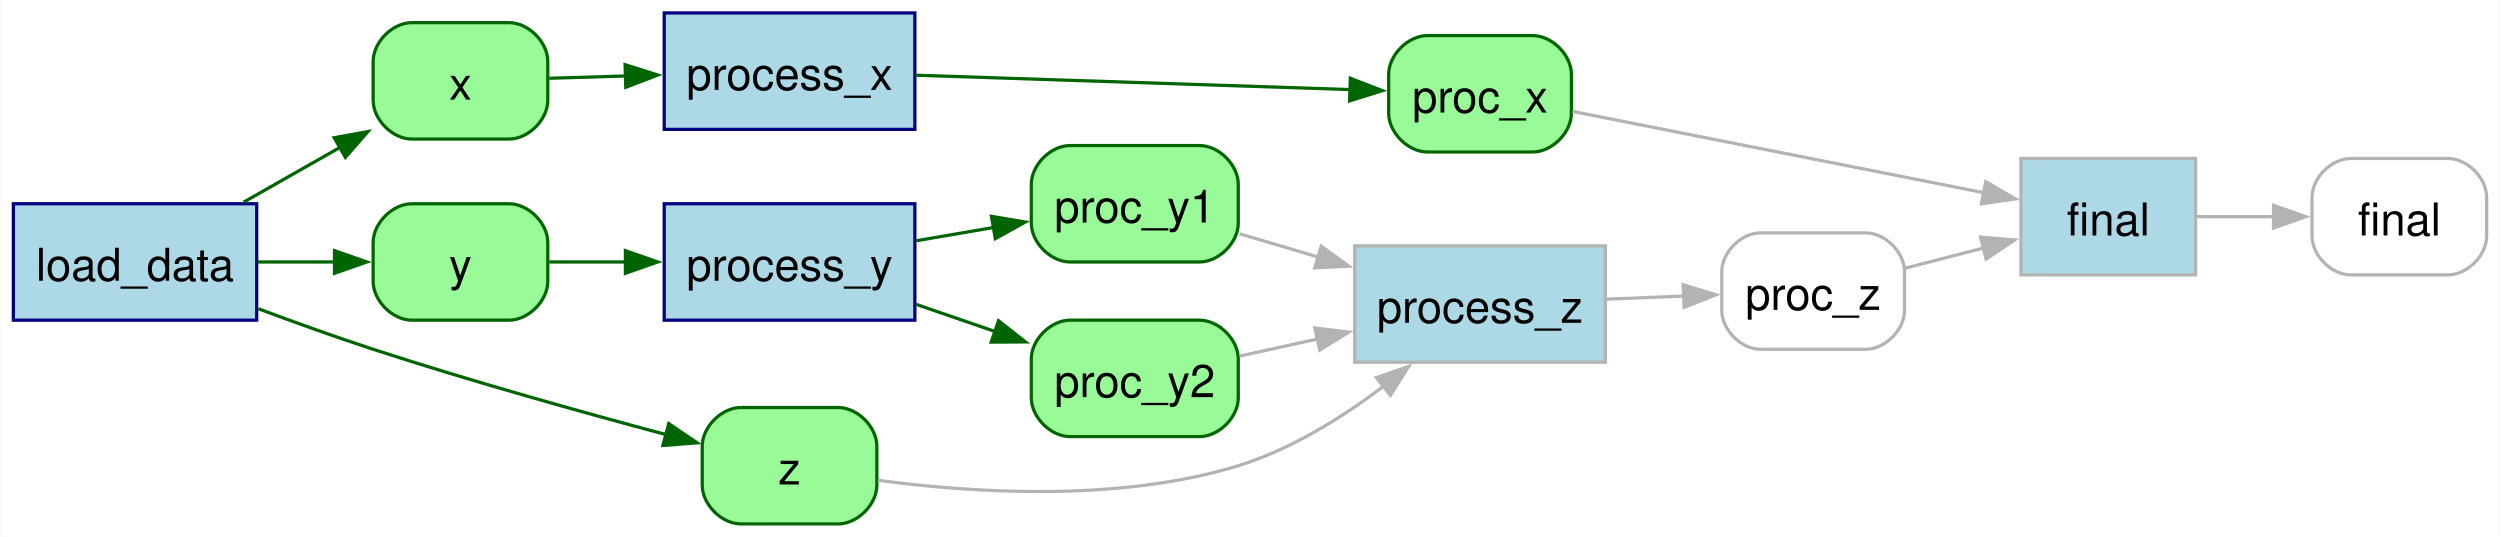
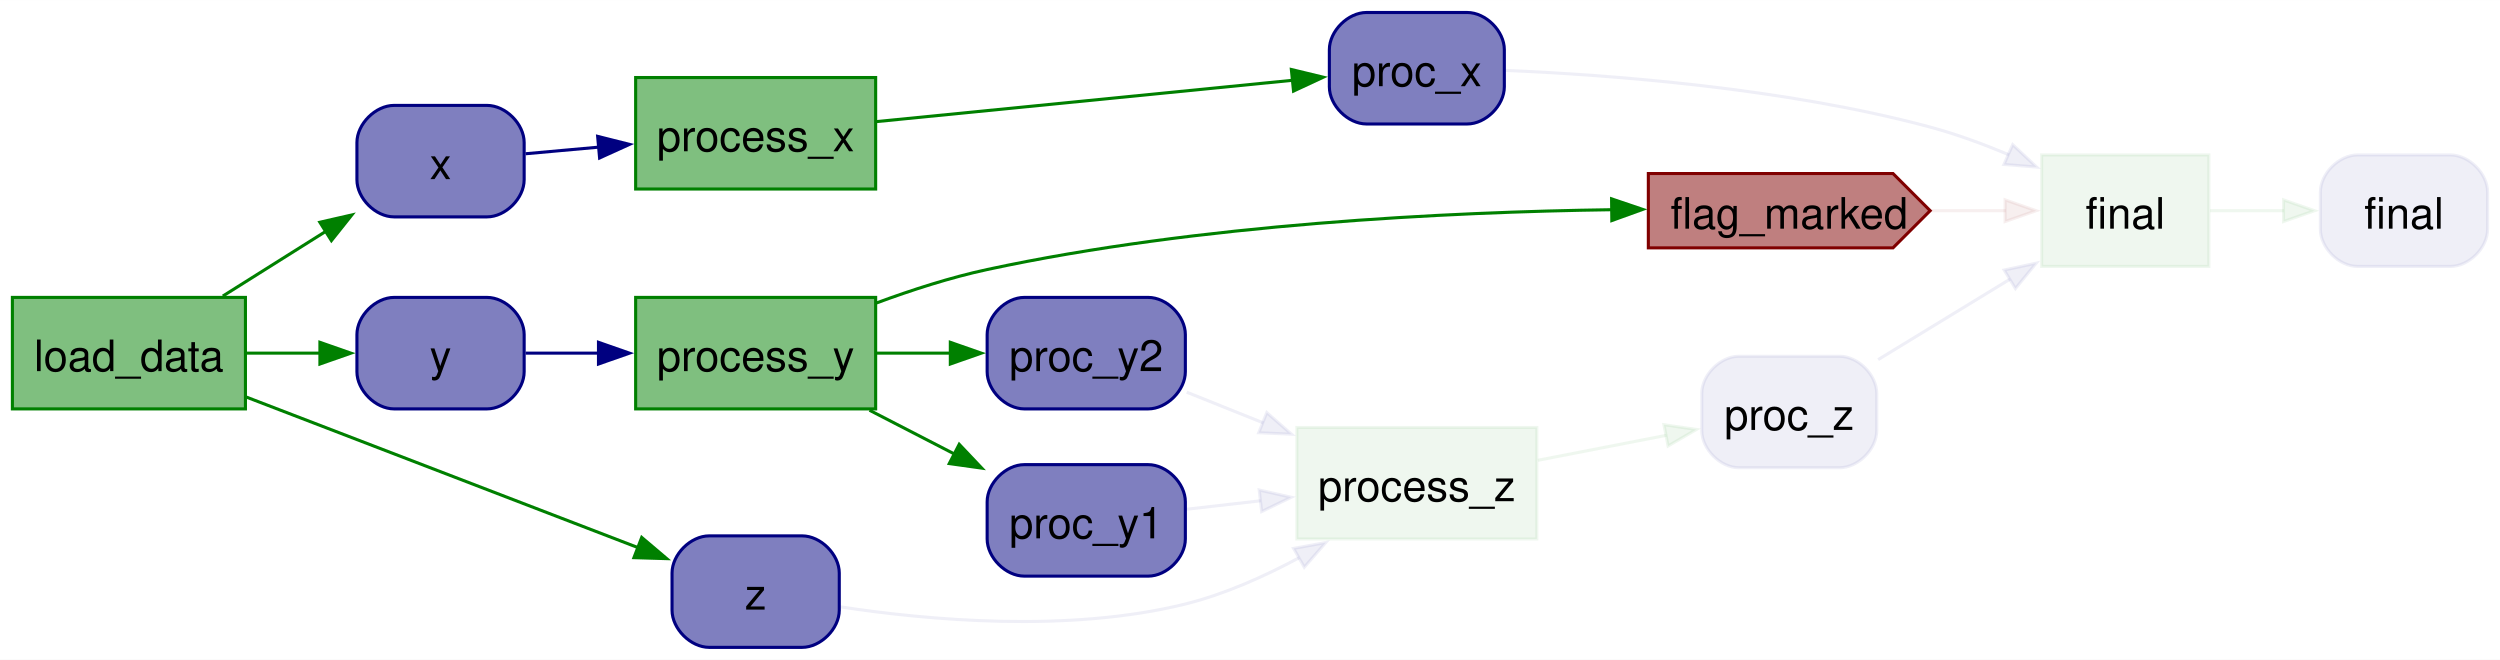
- <svg xmlns="http://www.w3.org/2000/svg" width="773pt" height="166pt" viewBox="0.00 0.00 772.75 166.00">
-   <g id="graph0" class="graph" transform="scale(1 1) rotate(0) translate(4 162)">
-     <polygon fill="white" stroke="none" points="-4,4 -4,-162 768.75,-162 768.75,4 -4,4" />
+ <svg xmlns="http://www.w3.org/2000/svg" width="807pt" height="213pt" viewBox="0.00 0.00 807.25 213.00">
+   <g id="graph0" class="graph" transform="scale(1 1) rotate(0) translate(4 209)">
+     <polygon fill="white" stroke="none" points="-4,4 -4,-209 803.25,-209 803.25,4 -4,4" />
    <g id="node1" class="node">
-       <polygon fill="lightblue" stroke="navy" points="75.25,-99 0,-99 0,-63 75.25,-63 75.25,-99" />
-       <text text-anchor="middle" x="37.62" y="-75.2" font-family="Helvetica,sans-Serif" font-size="14.00">load_data</text>
+       <polygon fill="#008000" fill-opacity="0.502" stroke="#008000" points="75.25,-113 0,-113 0,-77 75.25,-77 75.25,-113" />
+       <text text-anchor="middle" x="37.62" y="-89.2" font-family="Helvetica,sans-Serif" font-size="14.00">load_data</text>
    </g>
    <g id="node2" class="node">
-       <path fill="palegreen" stroke="darkgreen" d="M153.25,-155C153.25,-155 123.25,-155 123.25,-155 117.25,-155 111.25,-149 111.25,-143 111.25,-143 111.25,-131 111.25,-131 111.25,-125 117.25,-119 123.25,-119 123.25,-119 153.25,-119 153.25,-119 159.25,-119 165.25,-125 165.25,-131 165.25,-131 165.25,-143 165.25,-143 165.25,-149 159.25,-155 153.25,-155" />
-       <text text-anchor="middle" x="138.25" y="-131.2" font-family="Helvetica,sans-Serif" font-size="14.00">x</text>
+       <path fill="#000080" fill-opacity="0.502" stroke="#000080" d="M153.25,-175C153.25,-175 123.25,-175 123.25,-175 117.25,-175 111.25,-169 111.25,-163 111.25,-163 111.25,-151 111.25,-151 111.25,-145 117.25,-139 123.25,-139 123.25,-139 153.25,-139 153.25,-139 159.25,-139 165.25,-145 165.25,-151 165.25,-151 165.25,-163 165.25,-163 165.25,-169 159.25,-175 153.25,-175" />
+       <text text-anchor="middle" x="138.25" y="-151.2" font-family="Helvetica,sans-Serif" font-size="14.00">x</text>
    </g>
    <g id="edge1" class="edge">
-       <path fill="none" stroke="darkgreen" d="M71.19,-99.49C80.77,-104.93 91.3,-110.91 101.09,-116.47" />
-       <polygon fill="darkgreen" stroke="darkgreen" points="99.21,-119.43 109.63,-121.32 102.67,-113.34 99.21,-119.43" />
+       <path fill="none" stroke="#008000" d="M67.95,-113.43C78.38,-119.99 90.25,-127.46 101.19,-134.33" />
+       <polygon fill="#008000" stroke="#008000" points="99.28,-137.27 109.61,-139.63 103.01,-131.34 99.28,-137.27" />
    </g>
    <g id="node3" class="node">
-       <path fill="palegreen" stroke="darkgreen" d="M153.25,-99C153.25,-99 123.25,-99 123.25,-99 117.25,-99 111.25,-93 111.25,-87 111.25,-87 111.25,-75 111.25,-75 111.25,-69 117.25,-63 123.25,-63 123.25,-63 153.25,-63 153.25,-63 159.25,-63 165.25,-69 165.25,-75 165.25,-75 165.25,-87 165.25,-87 165.25,-93 159.25,-99 153.25,-99" />
-       <text text-anchor="middle" x="138.25" y="-75.2" font-family="Helvetica,sans-Serif" font-size="14.00">y</text>
+       <path fill="#000080" fill-opacity="0.502" stroke="#000080" d="M153.25,-113C153.25,-113 123.25,-113 123.25,-113 117.25,-113 111.25,-107 111.25,-101 111.25,-101 111.25,-89 111.25,-89 111.25,-83 117.25,-77 123.25,-77 123.25,-77 153.25,-77 153.25,-77 159.25,-77 165.25,-83 165.25,-89 165.25,-89 165.25,-101 165.25,-101 165.25,-107 159.25,-113 153.25,-113" />
+       <text text-anchor="middle" x="138.25" y="-89.2" font-family="Helvetica,sans-Serif" font-size="14.00">y</text>
    </g>
    <g id="edge2" class="edge">
-       <path fill="none" stroke="darkgreen" d="M75.63,-81C83.4,-81 91.6,-81 99.4,-81" />
-       <polygon fill="darkgreen" stroke="darkgreen" points="99.3,-84.5 109.3,-81 99.3,-77.5 99.3,-84.5" />
+       <path fill="none" stroke="#008000" d="M75.63,-95C83.4,-95 91.6,-95 99.4,-95" />
+       <polygon fill="#008000" stroke="#008000" points="99.3,-98.5 109.3,-95 99.3,-91.5 99.3,-98.5" />
    </g>
    <g id="node4" class="node">
-       <path fill="palegreen" stroke="darkgreen" d="M255,-36C255,-36 225,-36 225,-36 219,-36 213,-30 213,-24 213,-24 213,-12 213,-12 213,-6 219,0 225,0 225,0 255,0 255,0 261,0 267,-6 267,-12 267,-12 267,-24 267,-24 267,-30 261,-36 255,-36" />
+       <path fill="#000080" fill-opacity="0.502" stroke="#000080" d="M255,-36C255,-36 225,-36 225,-36 219,-36 213,-30 213,-24 213,-24 213,-12 213,-12 213,-6 219,0 225,0 225,0 255,0 255,0 261,0 267,-6 267,-12 267,-12 267,-24 267,-24 267,-30 261,-36 255,-36" />
      <text text-anchor="middle" x="240" y="-12.2" font-family="Helvetica,sans-Serif" font-size="14.00">z</text>
    </g>
    <g id="edge3" class="edge">
-       <path fill="none" stroke="darkgreen" d="M75.74,-66.54C87.07,-62.31 99.61,-57.8 111.25,-54 141.46,-44.15 176.18,-34.46 201.8,-27.63" />
-       <polygon fill="darkgreen" stroke="darkgreen" points="202.64,-31.02 211.42,-25.08 200.85,-24.26 202.64,-31.02" />
+       <path fill="none" stroke="#008000" d="M75.38,-80.88C111.42,-67.03 166.06,-46.03 202.14,-32.16" />
+       <polygon fill="#008000" stroke="#008000" points="203.21,-35.5 211.29,-28.65 200.7,-28.97 203.21,-35.5" />
    </g>
    <g id="node5" class="node">
-       <polygon fill="lightblue" stroke="navy" points="278.75,-158 201.25,-158 201.25,-122 278.75,-122 278.75,-158" />
-       <text text-anchor="middle" x="240" y="-134.2" font-family="Helvetica,sans-Serif" font-size="14.00">process_x</text>
+       <polygon fill="#008000" fill-opacity="0.502" stroke="#008000" points="278.75,-184 201.25,-184 201.25,-148 278.75,-148 278.75,-184" />
+       <text text-anchor="middle" x="240" y="-160.2" font-family="Helvetica,sans-Serif" font-size="14.00">process_x</text>
+     </g>
+     <g id="edge5" class="edge">
+       <path fill="none" stroke="#000080" d="M165.72,-159.39C173.02,-160.05 181.18,-160.78 189.33,-161.52" />
+       <polygon fill="#000080" stroke="#000080" points="188.98,-165 199.26,-162.41 189.61,-158.03 188.98,-165" />
+     </g>
+     <g id="node7" class="node">
+       <polygon fill="#008000" fill-opacity="0.502" stroke="#008000" points="278.75,-113 201.25,-113 201.25,-77 278.75,-77 278.75,-113" />
+       <text text-anchor="middle" x="240" y="-89.2" font-family="Helvetica,sans-Serif" font-size="14.00">process_y</text>
+     </g>
+     <g id="edge9" class="edge">
+       <path fill="none" stroke="#000080" d="M165.72,-95C173.02,-95 181.18,-95 189.33,-95" />
+       <polygon fill="#000080" stroke="#000080" points="189.25,-98.5 199.25,-95 189.25,-91.5 189.25,-98.5" />
+     </g>
+     <g id="node11" class="node">
+       <polygon fill="#008000" fill-opacity="0.063" stroke="#008000" stroke-opacity="0.063" points="492.25,-71 414.75,-71 414.75,-35 492.25,-35 492.25,-71" />
+       <text text-anchor="middle" x="453.5" y="-47.2" font-family="Helvetica,sans-Serif" font-size="14.00">process_z</text>
+     </g>
+     <g id="edge13" class="edge">
+       <path fill="none" stroke="#000080" stroke-opacity="0.063" d="M267.34,-13.08C295.4,-8.8 340.9,-4.61 378.75,-14 391.34,-17.12 404.15,-22.84 415.49,-28.95" />
+       <polygon fill="#000080" fill-opacity="0.063" stroke="#000080" stroke-opacity="0.063" points="413.69,-31.95 424.11,-33.85 417.15,-25.87 413.69,-31.95" />
+     </g>
+     <g id="node6" class="node">
+       <path fill="#000080" fill-opacity="0.502" stroke="#000080" d="M469.75,-205C469.75,-205 437.25,-205 437.25,-205 431.25,-205 425.25,-199 425.25,-193 425.25,-193 425.25,-181 425.25,-181 425.25,-175 431.25,-169 437.25,-169 437.25,-169 469.75,-169 469.75,-169 475.75,-169 481.75,-175 481.75,-181 481.75,-181 481.75,-193 481.75,-193 481.75,-199 475.75,-205 469.75,-205" />
+       <text text-anchor="middle" x="453.5" y="-181.2" font-family="Helvetica,sans-Serif" font-size="14.00">proc_x</text>
    </g>
    <g id="edge4" class="edge">
-       <path fill="none" stroke="darkgreen" d="M165.72,-137.8C173.02,-138.02 181.18,-138.26 189.33,-138.51" />
-       <polygon fill="darkgreen" stroke="darkgreen" points="189.15,-142 199.25,-138.8 189.36,-135.01 189.15,-142" />
+       <path fill="none" stroke="#008000" d="M278.81,-169.75C316.82,-173.53 375.14,-179.32 413.55,-183.13" />
+       <polygon fill="#008000" stroke="#008000" points="412.98,-186.59 423.28,-184.1 413.68,-179.63 412.98,-186.59" />
    </g>
-     <g id="node7" class="node">
-       <polygon fill="lightblue" stroke="navy" points="278.75,-99 201.25,-99 201.25,-63 278.75,-63 278.75,-99" />
-       <text text-anchor="middle" x="240" y="-75.2" font-family="Helvetica,sans-Serif" font-size="14.00">process_y</text>
+     <g id="node13" class="node">
+       <polygon fill="#008000" fill-opacity="0.063" stroke="#008000" stroke-opacity="0.063" points="709.25,-159 655.25,-159 655.25,-123 709.25,-123 709.25,-159" />
+       <text text-anchor="middle" x="682.25" y="-135.2" font-family="Helvetica,sans-Serif" font-size="14.00">final</text>
+     </g>
+     <g id="edge15" class="edge">
+       <path fill="none" stroke="#000080" stroke-opacity="0.063" d="M482.08,-186.3C515.18,-184.9 572.12,-180.68 619.25,-168 627.68,-165.73 636.45,-162.5 644.65,-159.06" />
+       <polygon fill="#000080" fill-opacity="0.063" stroke="#000080" stroke-opacity="0.063" points="645.9,-162.33 653.63,-155.09 643.07,-155.93 645.9,-162.33" />
+     </g>
+     <g id="node8" class="node">
+       <path fill="#000080" fill-opacity="0.502" stroke="#000080" d="M366.75,-59C366.75,-59 326.75,-59 326.75,-59 320.75,-59 314.75,-53 314.75,-47 314.75,-47 314.75,-35 314.75,-35 314.75,-29 320.75,-23 326.75,-23 326.75,-23 366.75,-23 366.75,-23 372.75,-23 378.75,-29 378.75,-35 378.75,-35 378.75,-47 378.75,-47 378.75,-53 372.75,-59 366.75,-59" />
+       <text text-anchor="middle" x="346.75" y="-35.2" font-family="Helvetica,sans-Serif" font-size="14.00">proc_y1</text>
    </g>
    <g id="edge6" class="edge">
-       <path fill="none" stroke="darkgreen" d="M165.72,-81C173.02,-81 181.18,-81 189.33,-81" />
-       <polygon fill="darkgreen" stroke="darkgreen" points="189.25,-84.5 199.25,-81 189.25,-77.5 189.25,-84.5" />
+       <path fill="none" stroke="#008000" d="M276.76,-76.57C285.63,-71.99 295.21,-67.06 304.32,-62.36" />
+       <polygon fill="#008000" stroke="#008000" points="305.73,-65.57 313.01,-57.88 302.52,-59.35 305.73,-65.57" />
+     </g>
+     <g id="node9" class="node">
+       <path fill="#000080" fill-opacity="0.502" stroke="#000080" d="M366.75,-113C366.75,-113 326.75,-113 326.75,-113 320.75,-113 314.75,-107 314.75,-101 314.75,-101 314.75,-89 314.75,-89 314.75,-83 320.75,-77 326.75,-77 326.75,-77 366.75,-77 366.75,-77 372.75,-77 378.75,-83 378.75,-89 378.75,-89 378.75,-101 378.75,-101 378.75,-107 372.75,-113 366.75,-113" />
+       <text text-anchor="middle" x="346.75" y="-89.2" font-family="Helvetica,sans-Serif" font-size="14.00">proc_y2</text>
+     </g>
+     <g id="edge7" class="edge">
+       <path fill="none" stroke="#008000" d="M279.11,-95C286.9,-95 295.13,-95 303.06,-95" />
+       <polygon fill="#008000" stroke="#008000" points="302.86,-98.5 312.86,-95 302.86,-91.5 302.86,-98.5" />
    </g>
    <g id="node10" class="node">
-       <polygon fill="lightblue" stroke="#b3b3b3" points="492.25,-86 414.75,-86 414.75,-50 492.25,-50 492.25,-86" />
-       <text text-anchor="middle" x="453.5" y="-62.2" font-family="Helvetica,sans-Serif" font-size="14.00">process_z</text>
+       <polygon fill="#800000" fill-opacity="0.502" stroke="#800000" points="607.25,-153 528.25,-153 528.25,-129 607.25,-129 619.25,-141 607.25,-153" />
+       <text text-anchor="middle" x="573.75" y="-135.2" font-family="Helvetica,sans-Serif" font-size="14.00">flag_marked</text>
+     </g>
+     <g id="edge8" class="edge">
+       <path fill="none" stroke="#008000" d="M279.06,-111.22C290.36,-115.4 302.89,-119.44 314.75,-122 383.12,-136.73 463.78,-140.57 516.47,-141.32" />
+       <polygon fill="#008000" stroke="#008000" points="516.38,-144.82 526.42,-141.42 516.46,-137.82 516.38,-144.82" />
    </g>
    <g id="edge11" class="edge">
-       <path fill="none" stroke="#b3b3b3" d="M267.32,-13.51C295.55,-9.71 341.37,-6.52 378.75,-18 395.05,-23.01 410.99,-32.97 423.86,-42.7" />
-       <polygon fill="#b3b3b3" stroke="#b3b3b3" points="421.44,-45.25 431.45,-48.72 425.79,-39.77 421.44,-45.25" />
+       <path fill="none" stroke="#000080" stroke-opacity="0.063" d="M379.18,-44.6C386.72,-45.46 394.94,-46.41 403.08,-47.34" />
+       <polygon fill="#000080" fill-opacity="0.063" stroke="#000080" stroke-opacity="0.063" points="402.6,-50.81 412.93,-48.47 403.39,-43.85 402.6,-50.81" />
    </g>
-     <g id="node6" class="node">
-       <path fill="palegreen" stroke="darkgreen" d="M469.75,-151C469.75,-151 437.25,-151 437.25,-151 431.25,-151 425.25,-145 425.25,-139 425.25,-139 425.25,-127 425.25,-127 425.25,-121 431.25,-115 437.25,-115 437.25,-115 469.75,-115 469.75,-115 475.75,-115 481.75,-121 481.75,-127 481.75,-127 481.75,-139 481.75,-139 481.75,-145 475.75,-151 469.75,-151" />
-       <text text-anchor="middle" x="453.5" y="-127.2" font-family="Helvetica,sans-Serif" font-size="14.00">proc_x</text>
+     <g id="edge12" class="edge">
+       <path fill="none" stroke="#000080" stroke-opacity="0.063" d="M379.18,-82.4C386.98,-79.27 395.51,-75.85 403.92,-72.48" />
+       <polygon fill="#000080" fill-opacity="0.063" stroke="#000080" stroke-opacity="0.063" points="405.05,-75.8 413.03,-68.83 402.44,-69.3 405.05,-75.8" />
    </g>
-     <g id="edge5" class="edge">
-       <path fill="none" stroke="darkgreen" d="M278.81,-138.75C316.82,-137.49 375.14,-135.56 413.55,-134.29" />
-       <polygon fill="darkgreen" stroke="darkgreen" points="413.4,-137.8 423.27,-133.97 413.16,-130.8 413.4,-137.8" />
+     <g id="edge17" class="edge">
+       <path fill="none" stroke="#800000" stroke-opacity="0.063" d="M619.61,-141C627.61,-141 635.87,-141 643.65,-141" />
+       <polygon fill="#800000" fill-opacity="0.063" stroke="#800000" stroke-opacity="0.063" points="643.46,-144.5 653.46,-141 643.46,-137.5 643.46,-144.5" />
    </g>
    <g id="node12" class="node">
-       <polygon fill="lightblue" stroke="#b3b3b3" points="674.75,-113 620.75,-113 620.75,-77 674.75,-77 674.75,-113" />
-       <text text-anchor="middle" x="647.75" y="-89.2" font-family="Helvetica,sans-Serif" font-size="14.00">final</text>
-     </g>
-     <g id="edge13" class="edge">
-       <path fill="none" stroke="#b3b3b3" d="M482.04,-127.56C515.54,-120.93 572.22,-109.73 609.57,-102.35" />
-       <polygon fill="#b3b3b3" stroke="#b3b3b3" points="609.87,-105.86 619.01,-100.48 608.52,-98.99 609.87,-105.86" />
-     </g>
-     <g id="node8" class="node">
-       <path fill="palegreen" stroke="darkgreen" d="M366.75,-117C366.75,-117 326.75,-117 326.75,-117 320.75,-117 314.75,-111 314.75,-105 314.75,-105 314.75,-93 314.75,-93 314.75,-87 320.75,-81 326.75,-81 326.75,-81 366.75,-81 366.75,-81 372.75,-81 378.75,-87 378.75,-93 378.75,-93 378.75,-105 378.75,-105 378.75,-111 372.75,-117 366.75,-117" />
-       <text text-anchor="middle" x="346.75" y="-93.2" font-family="Helvetica,sans-Serif" font-size="14.00">proc_y1</text>
-     </g>
-     <g id="edge7" class="edge">
-       <path fill="none" stroke="darkgreen" d="M279.11,-87.55C286.9,-88.89 295.13,-90.3 303.06,-91.66" />
-       <polygon fill="darkgreen" stroke="darkgreen" points="302.43,-95.11 312.88,-93.35 303.62,-88.21 302.43,-95.11" />
-     </g>
-     <g id="node9" class="node">
-       <path fill="palegreen" stroke="darkgreen" d="M366.75,-63C366.75,-63 326.75,-63 326.75,-63 320.75,-63 314.75,-57 314.75,-51 314.75,-51 314.75,-39 314.75,-39 314.75,-33 320.75,-27 326.75,-27 326.75,-27 366.75,-27 366.75,-27 372.75,-27 378.75,-33 378.75,-39 378.75,-39 378.75,-51 378.75,-51 378.75,-57 372.75,-63 366.75,-63" />
-       <text text-anchor="middle" x="346.75" y="-39.2" font-family="Helvetica,sans-Serif" font-size="14.00">proc_y2</text>
-     </g>
-     <g id="edge8" class="edge">
-       <path fill="none" stroke="darkgreen" d="M279.11,-67.9C287.08,-65.16 295.52,-62.26 303.61,-59.48" />
-       <polygon fill="darkgreen" stroke="darkgreen" points="304.62,-62.84 312.94,-56.28 302.35,-56.22 304.62,-62.84" />
-     </g>
-     <g id="edge9" class="edge">
-       <path fill="none" stroke="#b3b3b3" d="M379.18,-89.7C386.89,-87.42 395.32,-84.92 403.64,-82.46" />
-       <polygon fill="#b3b3b3" stroke="#b3b3b3" points="404.39,-85.89 412.98,-79.7 402.4,-79.18 404.39,-85.89" />
+       <path fill="#000080" fill-opacity="0.063" stroke="#000080" stroke-opacity="0.063" d="M590,-94C590,-94 557.5,-94 557.5,-94 551.5,-94 545.5,-88 545.5,-82 545.5,-82 545.5,-70 545.5,-70 545.5,-64 551.5,-58 557.5,-58 557.5,-58 590,-58 590,-58 596,-58 602,-64 602,-70 602,-70 602,-82 602,-82 602,-88 596,-94 590,-94" />
+       <text text-anchor="middle" x="573.75" y="-70.2" font-family="Helvetica,sans-Serif" font-size="14.00">proc_z</text>
    </g>
    <g id="edge10" class="edge">
-       <path fill="none" stroke="#b3b3b3" d="M379.18,-51.9C386.8,-53.57 395.13,-55.4 403.36,-57.21" />
-       <polygon fill="#b3b3b3" stroke="#b3b3b3" points="402.44,-60.59 412.95,-59.32 403.94,-53.75 402.44,-60.59" />
+       <path fill="none" stroke="#008000" stroke-opacity="0.063" d="M492.57,-60.4C505.83,-62.98 520.72,-65.88 534.04,-68.47" />
+       <polygon fill="#008000" fill-opacity="0.063" stroke="#008000" stroke-opacity="0.063" points="533.28,-71.89 543.77,-70.36 534.62,-65.02 533.28,-71.89" />
    </g>
-     <g id="node11" class="node">
-       <path fill="white" stroke="#b3b3b3" d="M572.75,-90C572.75,-90 540.25,-90 540.25,-90 534.25,-90 528.25,-84 528.25,-78 528.25,-78 528.25,-66 528.25,-66 528.25,-60 534.25,-54 540.25,-54 540.25,-54 572.75,-54 572.75,-54 578.75,-54 584.75,-60 584.75,-66 584.75,-66 584.75,-78 584.75,-78 584.75,-84 578.75,-90 572.75,-90" />
-       <text text-anchor="middle" x="556.5" y="-66.2" font-family="Helvetica,sans-Serif" font-size="14.00">proc_z</text>
+     <g id="edge16" class="edge">
+       <path fill="none" stroke="#000080" stroke-opacity="0.063" d="M602.45,-92.91C615.45,-100.84 631.1,-110.39 645.02,-118.89" />
+       <polygon fill="#000080" fill-opacity="0.063" stroke="#000080" stroke-opacity="0.063" points="643.14,-121.84 653.49,-124.06 646.78,-115.86 643.14,-121.84" />
    </g>
-     <g id="edge12" class="edge">
-       <path fill="none" stroke="#b3b3b3" d="M492.68,-69.51C500.47,-69.82 508.68,-70.15 516.5,-70.46" />
-       <polygon fill="#b3b3b3" stroke="#b3b3b3" points="516.32,-73.95 526.45,-70.85 516.6,-66.96 516.32,-73.95" />
+     <g id="node14" class="node">
+       <path fill="#000080" fill-opacity="0.063" stroke="#000080" stroke-opacity="0.063" d="M787.25,-159C787.25,-159 757.25,-159 757.25,-159 751.25,-159 745.25,-153 745.25,-147 745.25,-147 745.25,-135 745.25,-135 745.25,-129 751.25,-123 757.25,-123 757.25,-123 787.25,-123 787.25,-123 793.25,-123 799.25,-129 799.25,-135 799.25,-135 799.25,-147 799.25,-147 799.25,-153 793.25,-159 787.25,-159" />
+       <text text-anchor="middle" x="772.25" y="-135.2" font-family="Helvetica,sans-Serif" font-size="14.00">final</text>
    </g>
    <g id="edge14" class="edge">
-       <path fill="none" stroke="#b3b3b3" d="M584.76,-79.03C592.52,-81.02 601.1,-83.24 609.34,-85.36" />
-       <polygon fill="#b3b3b3" stroke="#b3b3b3" points="608.24,-88.69 618.8,-87.8 609.99,-81.91 608.24,-88.69" />
-     </g>
-     <g id="node13" class="node">
-       <path fill="white" stroke="#b3b3b3" d="M752.75,-113C752.75,-113 722.75,-113 722.75,-113 716.75,-113 710.75,-107 710.75,-101 710.75,-101 710.75,-89 710.75,-89 710.75,-83 716.75,-77 722.75,-77 722.75,-77 752.75,-77 752.75,-77 758.75,-77 764.75,-83 764.75,-89 764.75,-89 764.75,-101 764.75,-101 764.75,-107 758.75,-113 752.75,-113" />
-       <text text-anchor="middle" x="737.75" y="-89.2" font-family="Helvetica,sans-Serif" font-size="14.00">final</text>
-     </g>
-     <g id="edge15" class="edge">
-       <path fill="none" stroke="#b3b3b3" d="M675.15,-95C682.64,-95 690.93,-95 698.95,-95" />
-       <polygon fill="#b3b3b3" stroke="#b3b3b3" points="698.85,-98.5 708.85,-95 698.85,-91.5 698.85,-98.5" />
+       <path fill="none" stroke="#008000" stroke-opacity="0.063" d="M709.65,-141C717.14,-141 725.43,-141 733.45,-141" />
+       <polygon fill="#008000" fill-opacity="0.063" stroke="#008000" stroke-opacity="0.063" points="733.35,-144.5 743.35,-141 733.35,-137.5 733.35,-144.5" />
    </g>
  </g>
</svg>
